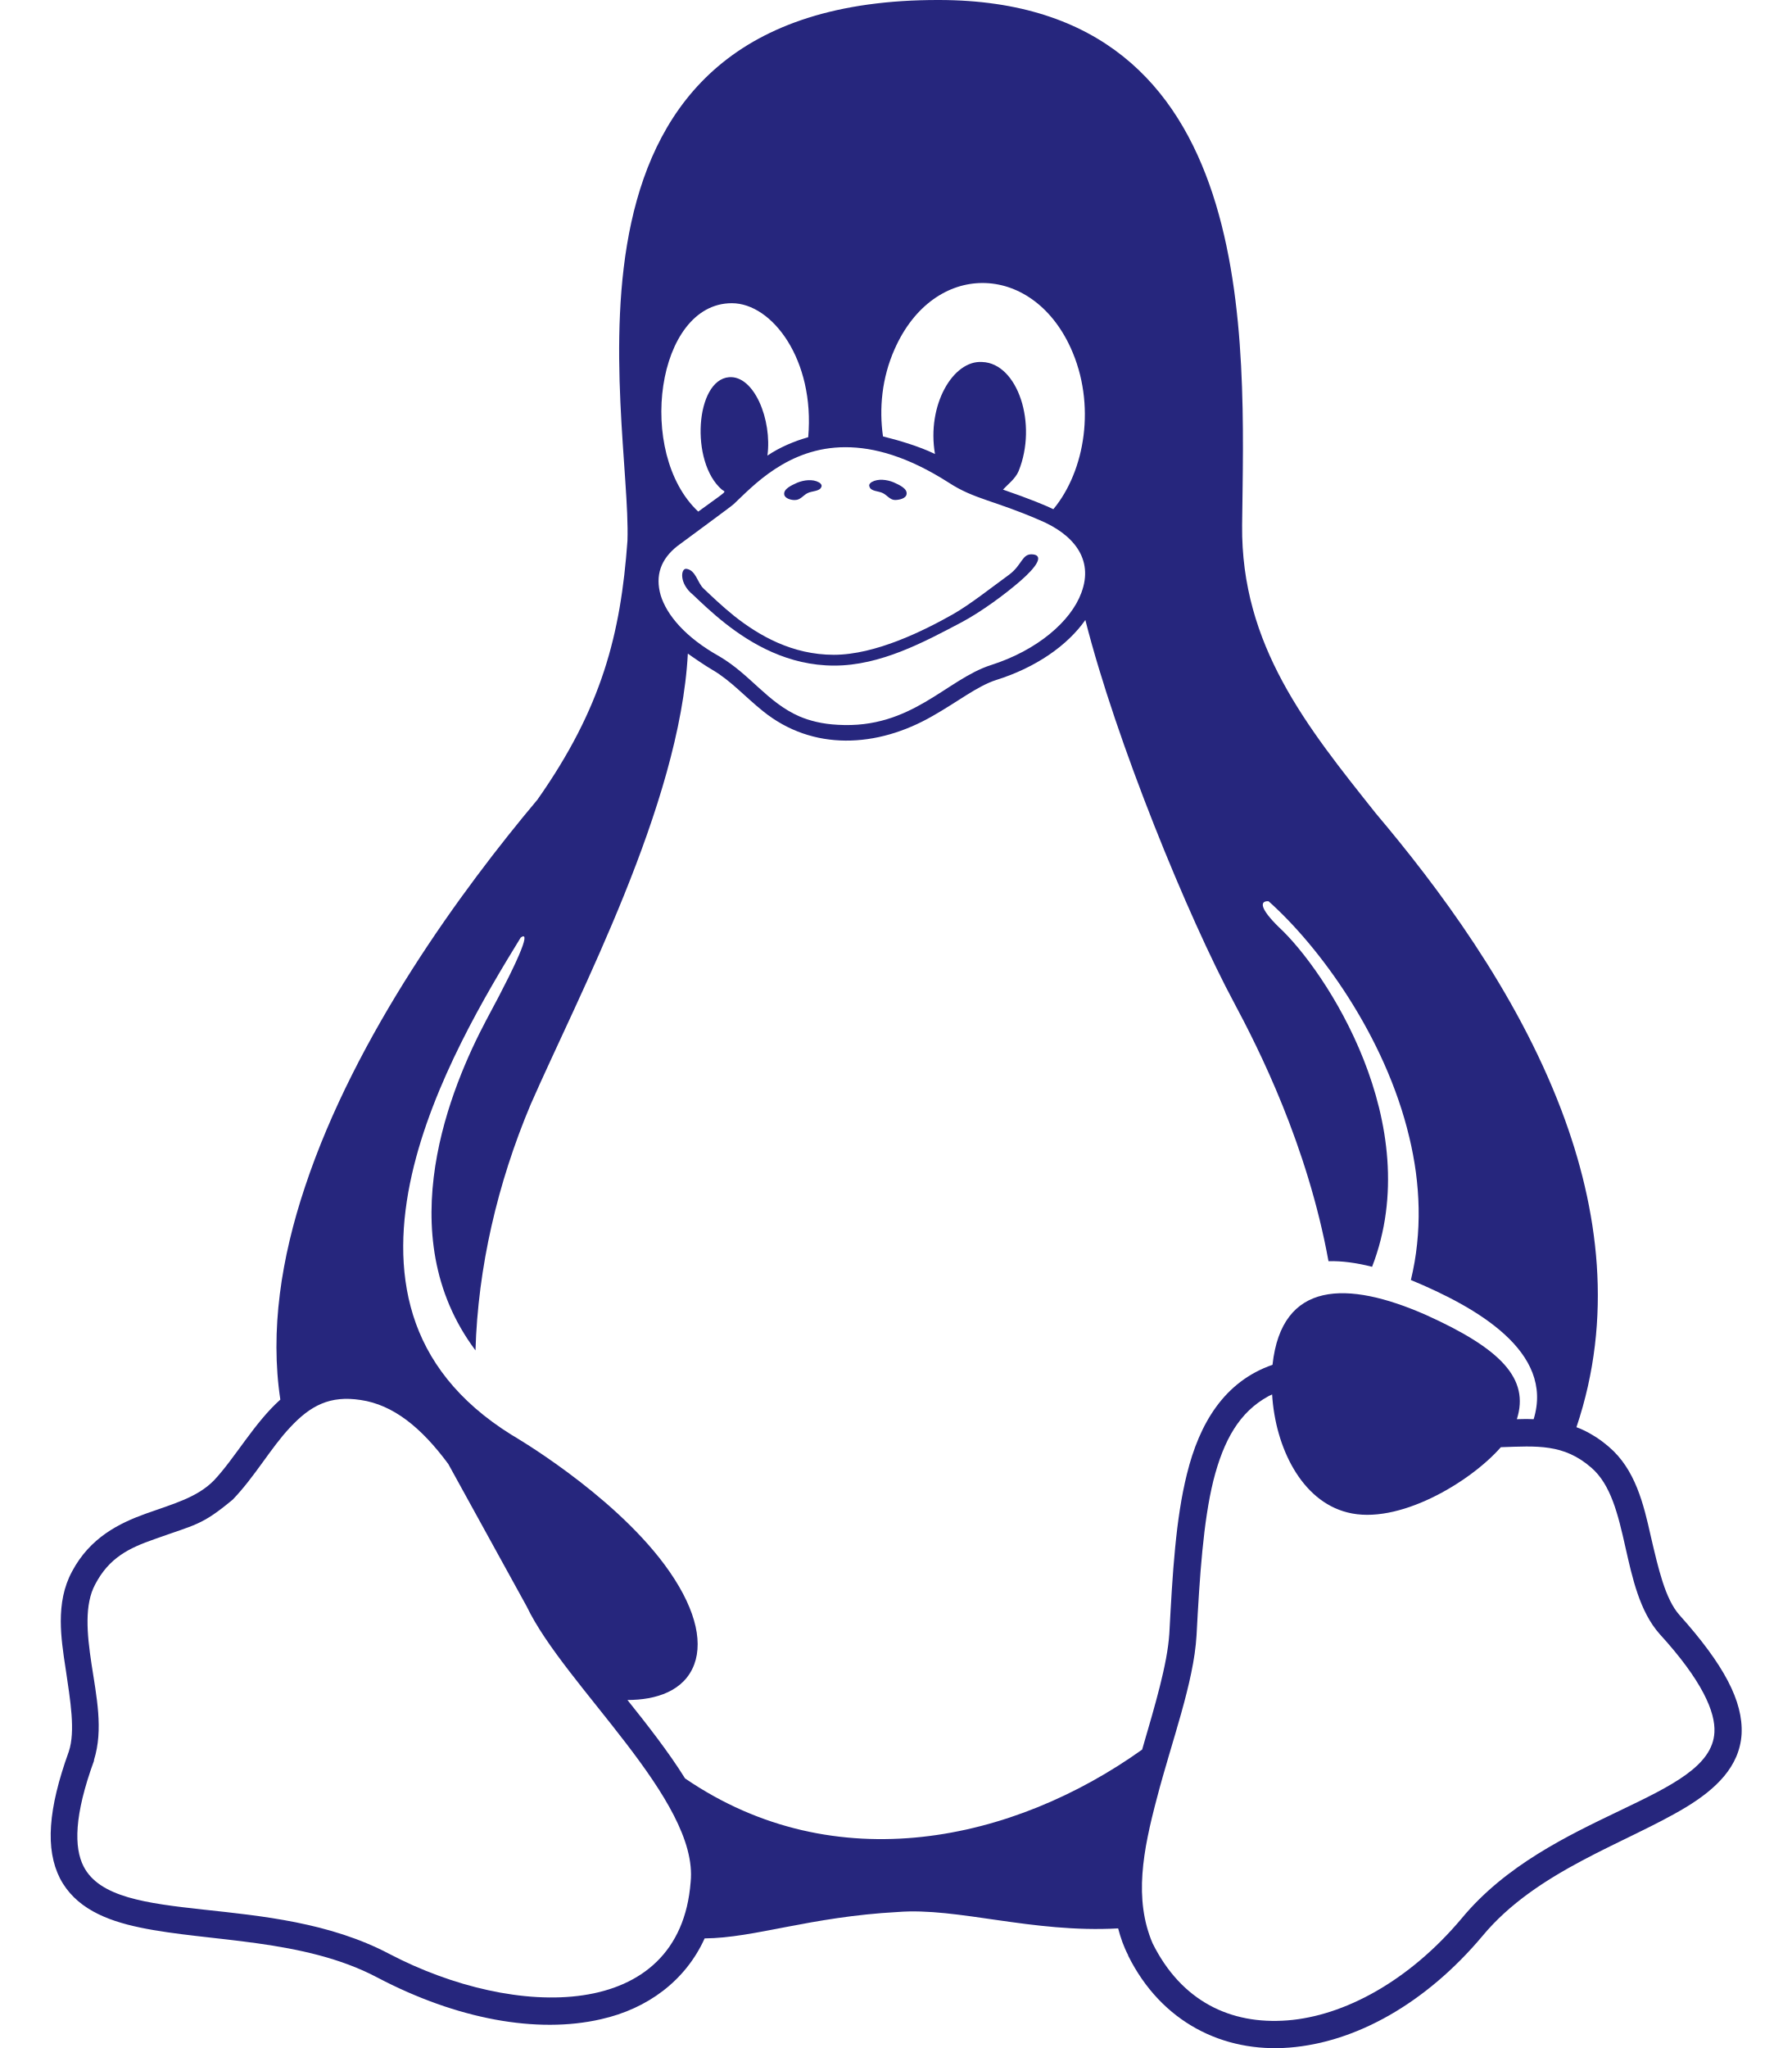
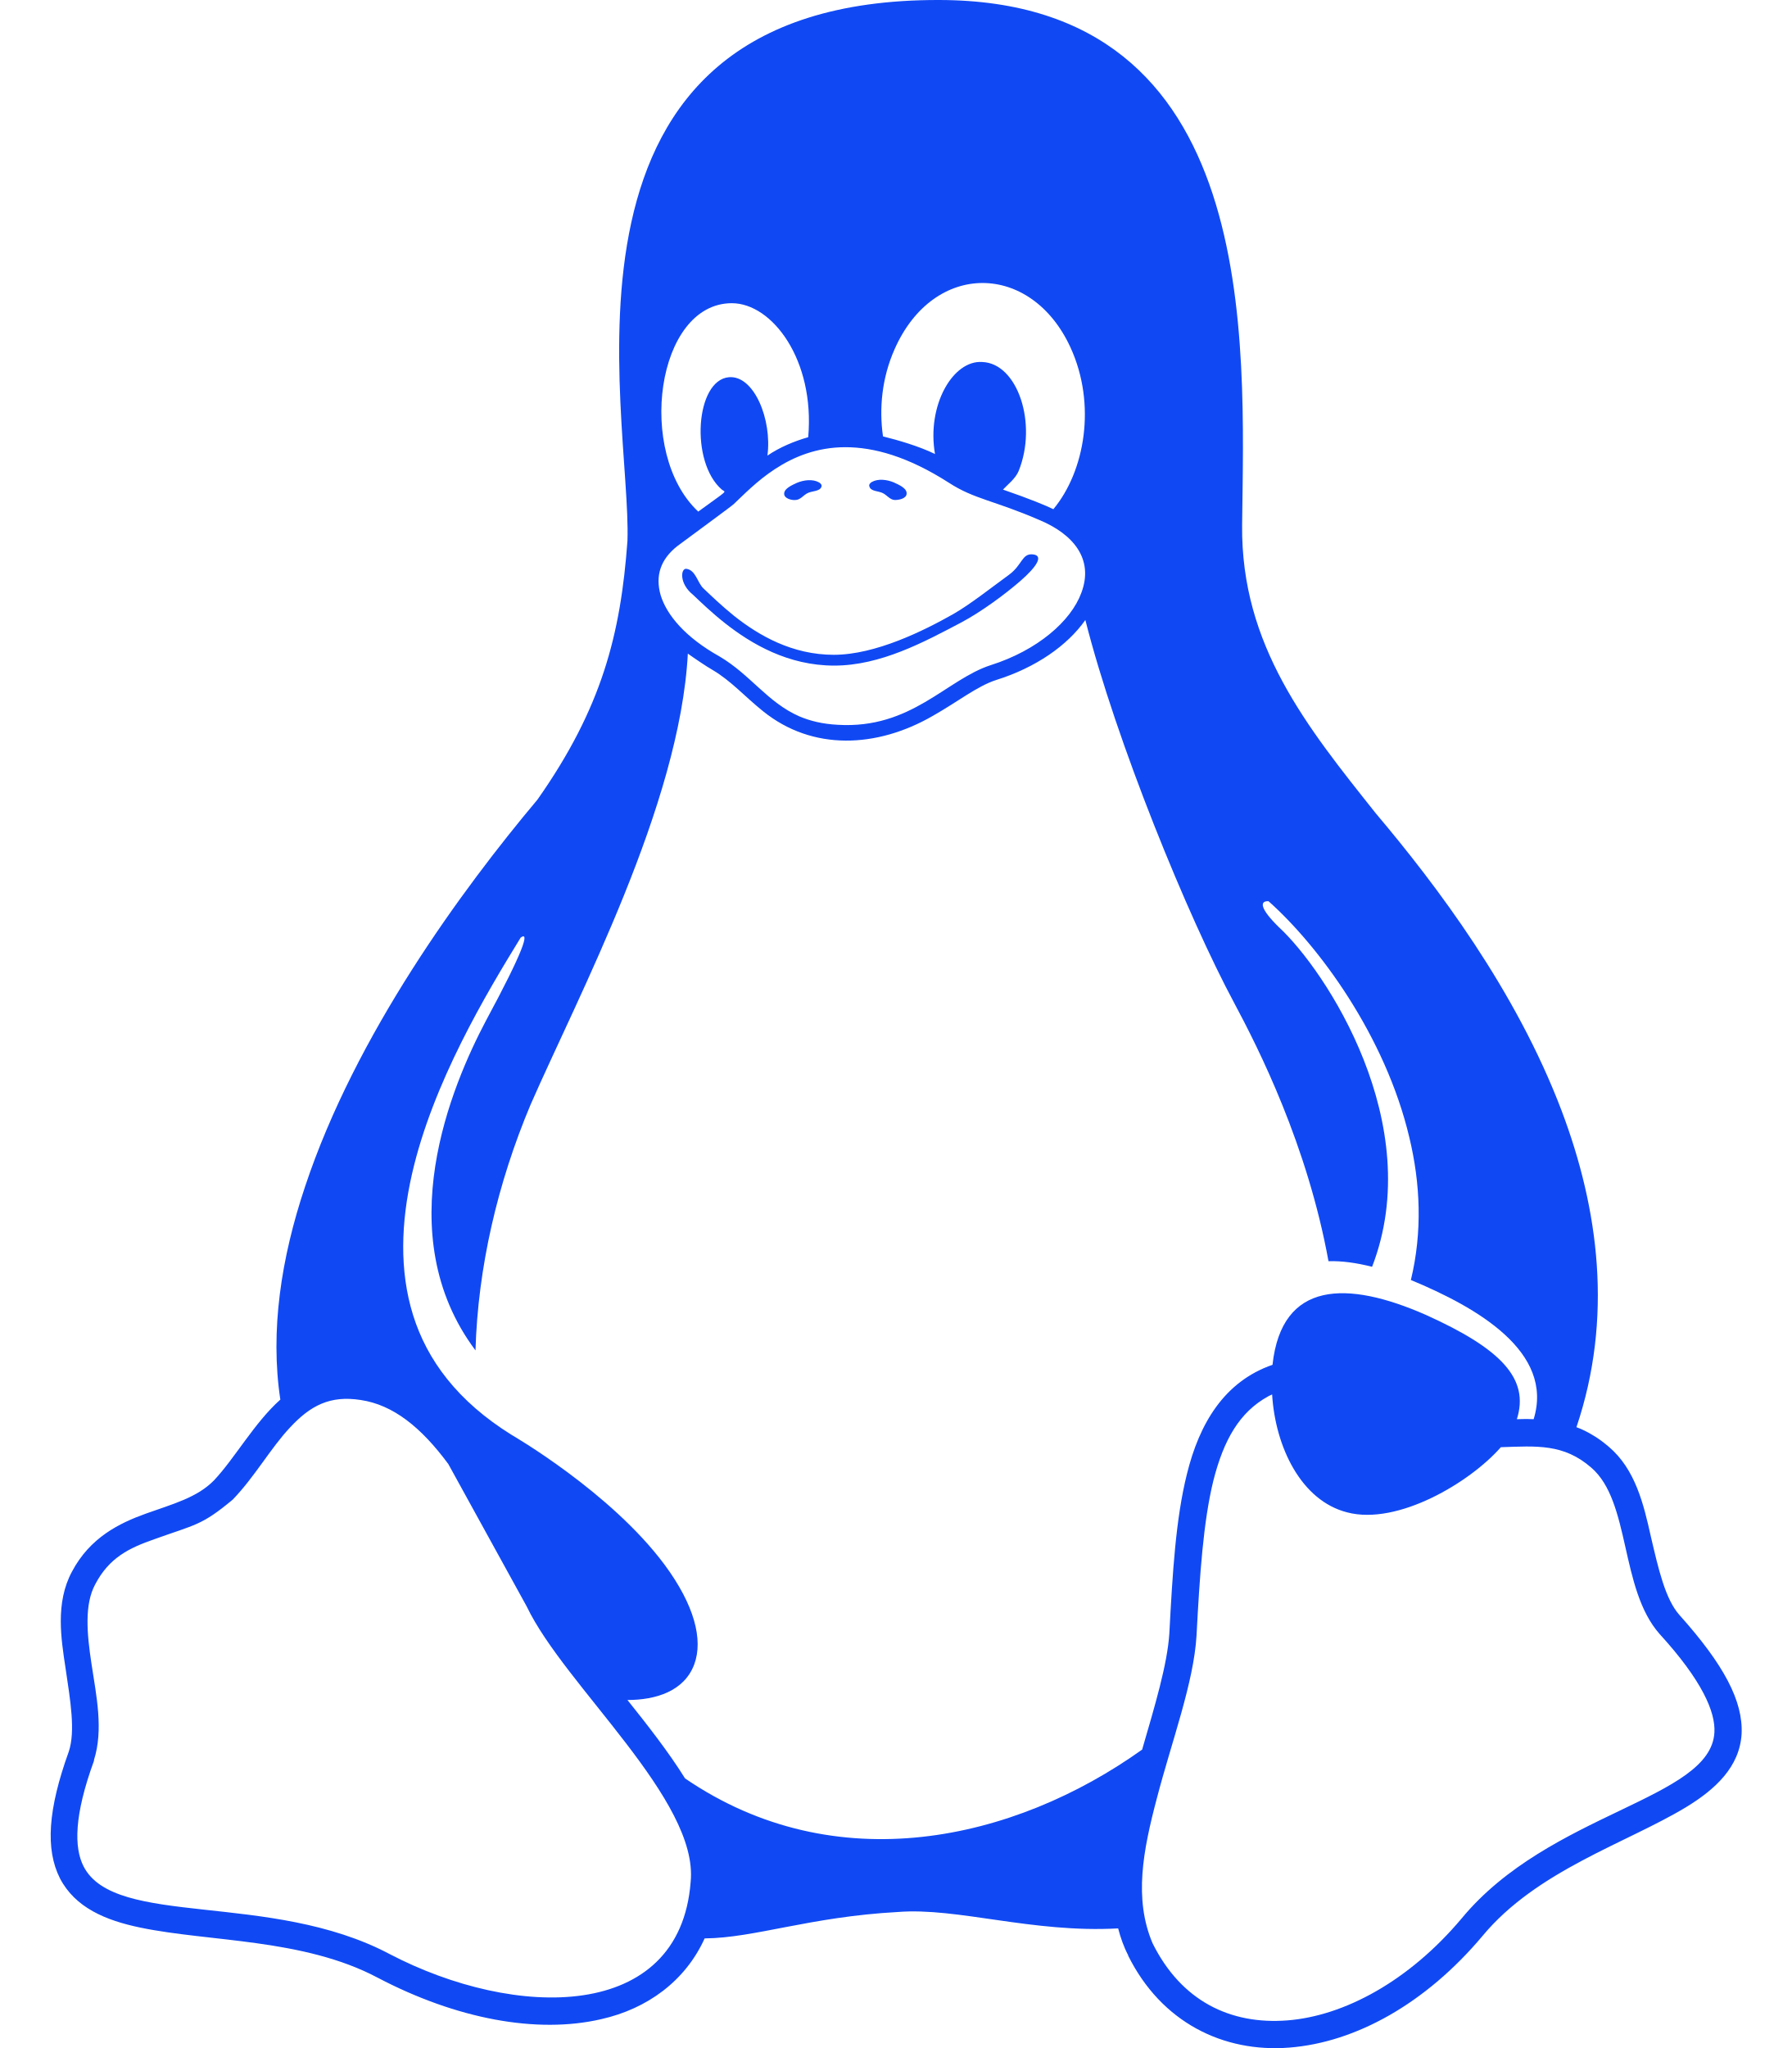
<svg xmlns="http://www.w3.org/2000/svg" viewBox="0 0 448 512">
-   <path fill="rgb(38, 38, 125)" d="M220.8 123.3c1 .5 1.8 1.7 3 1.7 1.1 0 2.8-.4 2.9-1.5.2-1.4-1.9-2.3-3.2-2.9-1.7-.7-3.9-1-5.5-.1-.4.2-.8.7-.6 1.1.3 1.3 2.3 1.1 3.4 1.7zm-21.9 1.7c1.2 0 2-1.2 3-1.7 1.1-.6 3.1-.4 3.5-1.6.2-.4-.2-.9-.6-1.1-1.6-.9-3.8-.6-5.5.1-1.3.6-3.4 1.5-3.2 2.9.1 1 1.8 1.5 2.8 1.4zM420 403.8c-3.6-4-5.3-11.6-7.2-19.7-1.8-8.1-3.9-16.8-10.5-22.4-1.3-1.1-2.6-2.1-4-2.9-1.3-.8-2.7-1.5-4.1-2 9.2-27.3 5.6-54.5-3.7-79.1-11.4-30.1-31.3-56.4-46.5-74.4-17.1-21.5-33.7-41.9-33.4-72C311.1 85.4 315.7.1 234.8 0 132.4-.2 158 103.4 156.9 135.2c-1.7 23.4-6.4 41.8-22.5 64.7-18.9 22.5-45.5 58.8-58.1 96.7-6 17.9-8.8 36.1-6.2 53.3-6.5 5.8-11.4 14.7-16.6 20.2-4.2 4.3-10.3 5.9-17 8.3s-14 6-18.5 14.5c-2.1 3.9-2.8 8.1-2.8 12.4 0 3.9.6 7.9 1.2 11.8 1.2 8.1 2.5 15.7.8 20.8-5.2 14.4-5.9 24.4-2.2 31.7 3.8 7.3 11.4 10.5 20.1 12.3 17.3 3.6 40.8 2.7 59.3 12.5 19.8 10.4 39.9 14.1 55.9 10.4 11.6-2.6 21.1-9.6 25.9-20.2 12.5-.1 26.3-5.4 48.3-6.6 14.9-1.2 33.6 5.3 55.1 4.1.6 2.3 1.4 4.6 2.5 6.7v.1c8.3 16.7 23.8 24.3 40.3 23 16.6-1.3 34.1-11 48.3-27.9 13.6-16.4 36-23.2 50.9-32.2 7.4-4.5 13.4-10.1 13.9-18.3.4-8.2-4.4-17.3-15.5-29.7zM223.7 87.3c9.8-22.2 34.2-21.8 44-.4 6.5 14.2 3.6 30.9-4.3 40.4-1.6-.8-5.9-2.6-12.6-4.9 1.1-1.2 3.1-2.7 3.9-4.6 4.8-11.8-.2-27-9.1-27.3-7.3-.5-13.9 10.8-11.8 23-4.1-2-9.4-3.5-13-4.4-1-6.9-.3-14.6 2.9-21.8zM183 75.8c10.1 0 20.8 14.2 19.1 33.5-3.5 1-7.1 2.5-10.2 4.6 1.2-8.9-3.3-20.1-9.6-19.6-8.4.7-9.8 21.2-1.8 28.1 1 .8 1.9-.2-5.9 5.5-15.6-14.6-10.5-52.1 8.4-52.1zm-13.6 60.7c6.2-4.6 13.6-10 14.1-10.5 4.7-4.4 13.5-14.2 27.9-14.2 7.1 0 15.6 2.3 25.9 8.9 6.3 4.1 11.3 4.4 22.6 9.3 8.4 3.5 13.7 9.7 10.5 18.2-2.6 7.1-11 14.4-22.7 18.1-11.1 3.6-19.8 16-38.2 14.9-3.9-.2-7-1-9.6-2.1-8-3.5-12.2-10.4-20-15-8.6-4.8-13.2-10.4-14.7-15.3-1.4-4.9 0-9 4.2-12.3zm3.3 334c-2.7 35.1-43.9 34.4-75.3 18-29.9-15.8-68.6-6.5-76.5-21.9-2.4-4.7-2.4-12.7 2.6-26.4v-.2c2.4-7.6.6-16-.6-23.9-1.2-7.8-1.8-15 .9-20 3.5-6.7 8.5-9.1 14.8-11.3 10.3-3.7 11.8-3.4 19.6-9.9 5.5-5.7 9.5-12.9 14.3-18 5.1-5.5 10-8.1 17.7-6.9 8.1 1.2 15.1 6.8 21.9 16l19.6 35.6c9.5 19.9 43.1 48.4 41 68.9zm-1.4-25.9c-4.1-6.6-9.6-13.6-14.4-19.6 7.1 0 14.2-2.2 16.7-8.9 2.3-6.2 0-14.9-7.4-24.9-13.5-18.2-38.3-32.5-38.3-32.5-13.5-8.4-21.1-18.7-24.6-29.9s-3-23.3-.3-35.2c5.2-22.9 18.6-45.2 27.2-59.2 2.3-1.7.8 3.2-8.7 20.8-8.5 16.1-24.4 53.3-2.6 82.4.6-20.7 5.5-41.8 13.8-61.5 12-27.4 37.3-74.9 39.3-112.7 1.1.8 4.6 3.2 6.2 4.1 4.6 2.7 8.1 6.7 12.6 10.3 12.4 10 28.5 9.2 42.4 1.2 6.2-3.5 11.2-7.5 15.9-9 9.9-3.1 17.8-8.6 22.3-15 7.7 30.4 25.7 74.3 37.2 95.7 6.1 11.4 18.3 35.5 23.6 64.6 3.3-.1 7 .4 10.9 1.4 13.8-35.7-11.7-74.2-23.3-84.9-4.7-4.6-4.9-6.6-2.6-6.5 12.6 11.2 29.2 33.7 35.2 59 2.8 11.6 3.3 23.7.4 35.7 16.4 6.8 35.9 17.9 30.7 34.8-2.2-.1-3.2 0-4.2 0 3.2-10.1-3.9-17.6-22.8-26.1-19.6-8.6-36-8.6-38.3 12.5-12.1 4.2-18.3 14.7-21.4 27.3-2.8 11.2-3.6 24.7-4.4 39.9-.5 7.7-3.6 18-6.8 29-32.1 22.9-76.7 32.9-114.3 7.2zm257.4-11.5c-.9 16.8-41.2 19.9-63.2 46.5-13.2 15.7-29.4 24.4-43.6 25.5s-26.5-4.8-33.7-19.3c-4.7-11.1-2.4-23.1 1.1-36.3 3.7-14.2 9.2-28.8 9.9-40.6.8-15.2 1.7-28.5 4.2-38.7 2.6-10.3 6.6-17.2 13.7-21.1.3-.2.7-.3 1-.5.8 13.2 7.3 26.6 18.8 29.5 12.6 3.3 30.7-7.5 38.4-16.3 9-.3 15.7-.9 22.6 5.1 9.9 8.5 7.1 30.3 17.1 41.6 10.6 11.6 14 19.5 13.7 24.6zM173.3 148.7c2 1.9 4.7 4.5 8 7.1 6.6 5.2 15.8 10.6 27.3 10.6 11.6 0 22.5-5.9 31.8-10.8 4.9-2.6 10.9-7 14.8-10.4s5.9-6.3 3.1-6.6-2.6 2.6-6 5.1c-4.4 3.2-9.7 7.4-13.9 9.8-7.4 4.2-19.5 10.2-29.9 10.2s-18.7-4.8-24.9-9.7c-3.1-2.5-5.7-5-7.7-6.9-1.5-1.4-1.9-4.6-4.3-4.9-1.4-.1-1.8 3.7 1.7 6.5z" />
+   <path fill="rgb(16, 73, 244)" d="M220.8 123.3c1 .5 1.8 1.7 3 1.7 1.1 0 2.8-.4 2.9-1.5.2-1.4-1.9-2.3-3.2-2.9-1.7-.7-3.9-1-5.5-.1-.4.2-.8.7-.6 1.1.3 1.3 2.3 1.1 3.4 1.7zm-21.9 1.7c1.2 0 2-1.2 3-1.7 1.1-.6 3.1-.4 3.5-1.6.2-.4-.2-.9-.6-1.1-1.6-.9-3.8-.6-5.5.1-1.3.6-3.4 1.5-3.2 2.9.1 1 1.8 1.5 2.8 1.4zM420 403.8c-3.6-4-5.3-11.6-7.2-19.7-1.8-8.1-3.9-16.8-10.5-22.4-1.3-1.1-2.6-2.1-4-2.9-1.3-.8-2.7-1.5-4.1-2 9.2-27.3 5.6-54.5-3.7-79.1-11.4-30.1-31.3-56.4-46.5-74.4-17.1-21.5-33.7-41.9-33.4-72C311.1 85.4 315.7.1 234.8 0 132.4-.2 158 103.4 156.9 135.2c-1.7 23.4-6.4 41.8-22.5 64.7-18.9 22.5-45.5 58.8-58.1 96.7-6 17.9-8.8 36.1-6.2 53.3-6.5 5.8-11.4 14.7-16.6 20.2-4.2 4.3-10.3 5.9-17 8.3s-14 6-18.5 14.5c-2.1 3.9-2.8 8.1-2.8 12.4 0 3.9.6 7.9 1.2 11.8 1.2 8.1 2.5 15.7.8 20.8-5.2 14.4-5.9 24.4-2.2 31.7 3.8 7.3 11.4 10.5 20.1 12.3 17.3 3.6 40.8 2.7 59.3 12.5 19.8 10.4 39.9 14.1 55.9 10.4 11.6-2.6 21.1-9.6 25.9-20.2 12.5-.1 26.3-5.4 48.3-6.6 14.9-1.2 33.6 5.3 55.1 4.1.6 2.3 1.4 4.6 2.5 6.7v.1c8.3 16.7 23.8 24.3 40.3 23 16.6-1.3 34.1-11 48.3-27.9 13.6-16.4 36-23.2 50.9-32.2 7.4-4.5 13.4-10.1 13.9-18.3.4-8.2-4.4-17.3-15.5-29.7zM223.7 87.3c9.8-22.2 34.2-21.8 44-.4 6.5 14.2 3.6 30.9-4.3 40.4-1.6-.8-5.9-2.6-12.6-4.9 1.1-1.2 3.1-2.7 3.9-4.6 4.8-11.8-.2-27-9.1-27.3-7.3-.5-13.9 10.8-11.8 23-4.1-2-9.4-3.5-13-4.4-1-6.9-.3-14.6 2.9-21.8zM183 75.8c10.1 0 20.8 14.2 19.1 33.5-3.5 1-7.1 2.5-10.2 4.6 1.2-8.9-3.3-20.1-9.6-19.6-8.4.7-9.8 21.2-1.8 28.1 1 .8 1.9-.2-5.9 5.5-15.6-14.6-10.5-52.1 8.4-52.1zm-13.6 60.7c6.2-4.6 13.6-10 14.1-10.5 4.7-4.4 13.5-14.2 27.9-14.2 7.1 0 15.6 2.3 25.9 8.9 6.3 4.1 11.3 4.4 22.6 9.3 8.4 3.5 13.7 9.7 10.5 18.2-2.6 7.1-11 14.4-22.7 18.1-11.1 3.6-19.8 16-38.2 14.9-3.9-.2-7-1-9.6-2.1-8-3.5-12.2-10.4-20-15-8.6-4.8-13.2-10.4-14.7-15.3-1.4-4.9 0-9 4.2-12.3zm3.3 334c-2.7 35.1-43.9 34.4-75.3 18-29.9-15.8-68.6-6.5-76.5-21.9-2.4-4.7-2.4-12.7 2.6-26.4v-.2c2.4-7.6.6-16-.6-23.9-1.2-7.8-1.8-15 .9-20 3.5-6.7 8.5-9.1 14.8-11.3 10.3-3.7 11.8-3.4 19.6-9.9 5.5-5.7 9.5-12.9 14.3-18 5.1-5.5 10-8.1 17.7-6.9 8.1 1.2 15.1 6.8 21.9 16l19.6 35.6c9.5 19.9 43.1 48.4 41 68.9zm-1.4-25.9c-4.1-6.6-9.6-13.6-14.4-19.6 7.1 0 14.2-2.2 16.7-8.9 2.3-6.2 0-14.9-7.4-24.9-13.5-18.2-38.3-32.5-38.3-32.5-13.5-8.4-21.1-18.7-24.6-29.9s-3-23.3-.3-35.2c5.2-22.9 18.6-45.2 27.2-59.2 2.3-1.7.8 3.2-8.7 20.8-8.5 16.1-24.4 53.3-2.6 82.4.6-20.7 5.5-41.8 13.8-61.5 12-27.4 37.3-74.9 39.3-112.7 1.1.8 4.6 3.2 6.2 4.1 4.6 2.7 8.1 6.7 12.6 10.3 12.4 10 28.5 9.2 42.4 1.2 6.2-3.5 11.2-7.5 15.9-9 9.9-3.1 17.8-8.6 22.3-15 7.7 30.4 25.7 74.3 37.2 95.7 6.1 11.4 18.3 35.5 23.6 64.6 3.3-.1 7 .4 10.9 1.4 13.8-35.7-11.7-74.2-23.3-84.9-4.7-4.6-4.9-6.6-2.6-6.5 12.6 11.2 29.2 33.7 35.2 59 2.8 11.6 3.3 23.7.4 35.7 16.4 6.8 35.9 17.9 30.7 34.8-2.2-.1-3.2 0-4.2 0 3.2-10.1-3.9-17.6-22.8-26.1-19.6-8.6-36-8.6-38.3 12.5-12.1 4.2-18.3 14.7-21.4 27.3-2.8 11.2-3.6 24.7-4.4 39.9-.5 7.7-3.6 18-6.8 29-32.1 22.9-76.7 32.9-114.3 7.2zm257.4-11.5c-.9 16.8-41.2 19.9-63.2 46.5-13.2 15.7-29.4 24.4-43.6 25.5s-26.5-4.8-33.7-19.3c-4.7-11.1-2.4-23.1 1.1-36.3 3.7-14.2 9.2-28.8 9.9-40.6.8-15.2 1.7-28.5 4.2-38.7 2.6-10.3 6.6-17.2 13.7-21.1.3-.2.7-.3 1-.5.8 13.2 7.3 26.6 18.8 29.5 12.6 3.3 30.7-7.5 38.4-16.3 9-.3 15.7-.9 22.6 5.1 9.9 8.5 7.1 30.3 17.1 41.6 10.6 11.6 14 19.5 13.7 24.6zM173.3 148.7c2 1.9 4.7 4.5 8 7.1 6.6 5.2 15.8 10.6 27.3 10.6 11.6 0 22.5-5.9 31.8-10.8 4.9-2.6 10.9-7 14.8-10.4s5.9-6.3 3.1-6.6-2.6 2.6-6 5.1c-4.4 3.2-9.7 7.4-13.9 9.8-7.4 4.2-19.5 10.2-29.9 10.2s-18.7-4.8-24.9-9.7c-3.1-2.5-5.7-5-7.7-6.9-1.5-1.4-1.9-4.6-4.3-4.9-1.4-.1-1.8 3.7 1.7 6.5z" />
</svg>
